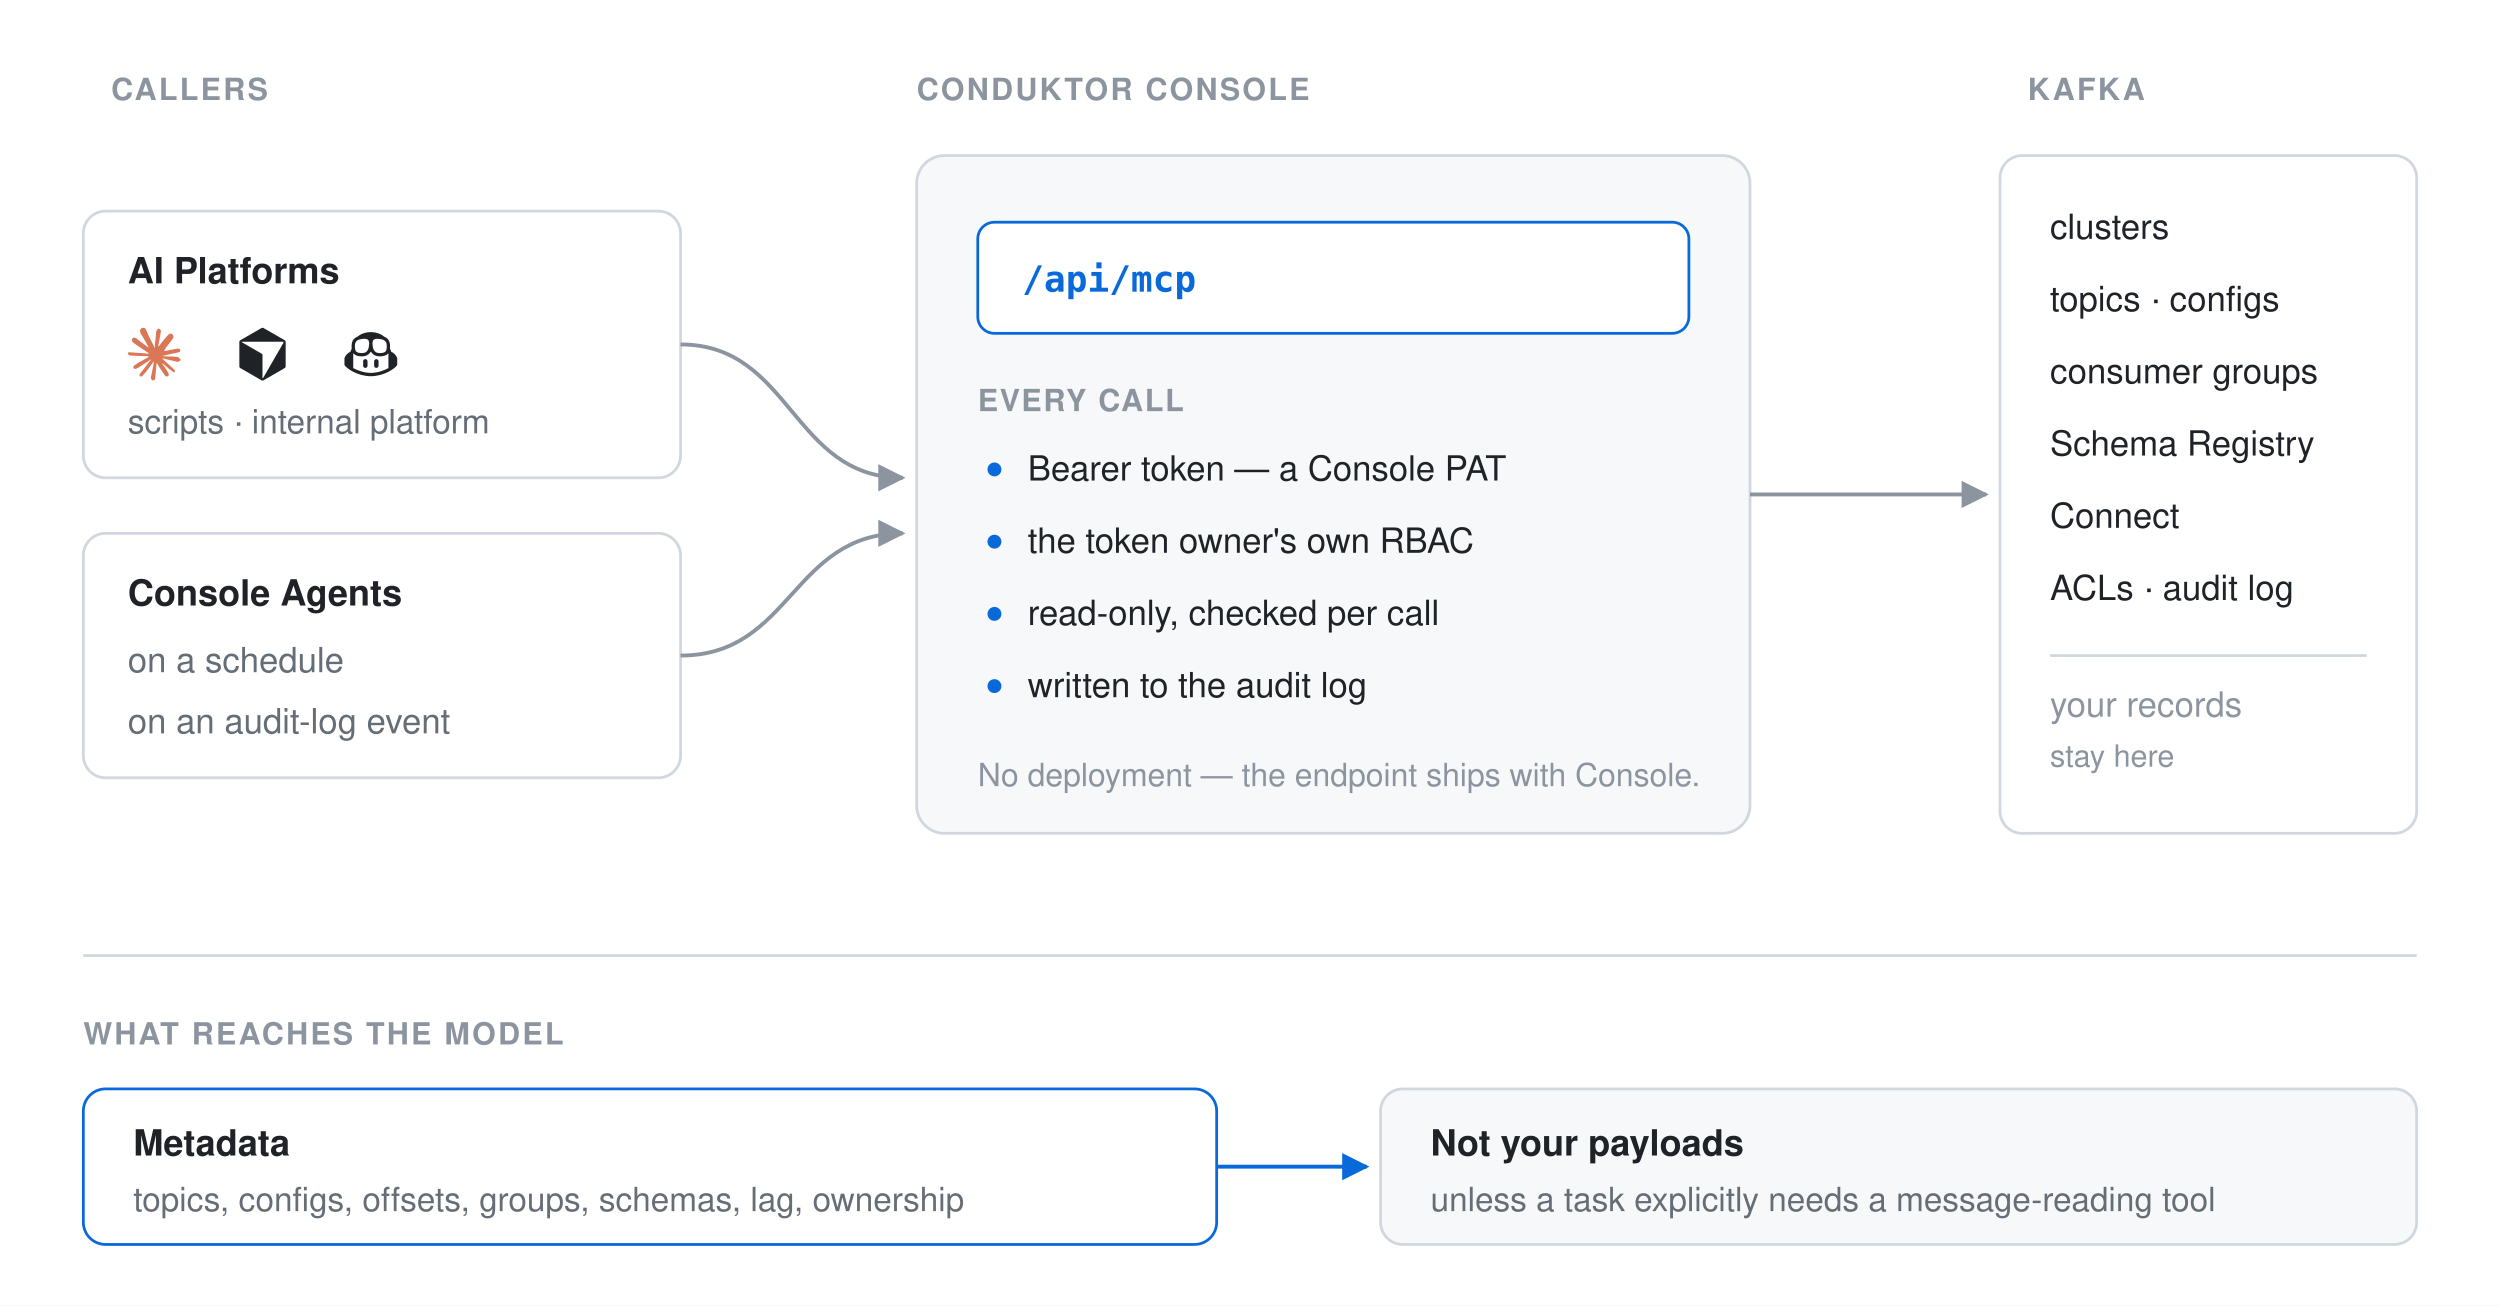
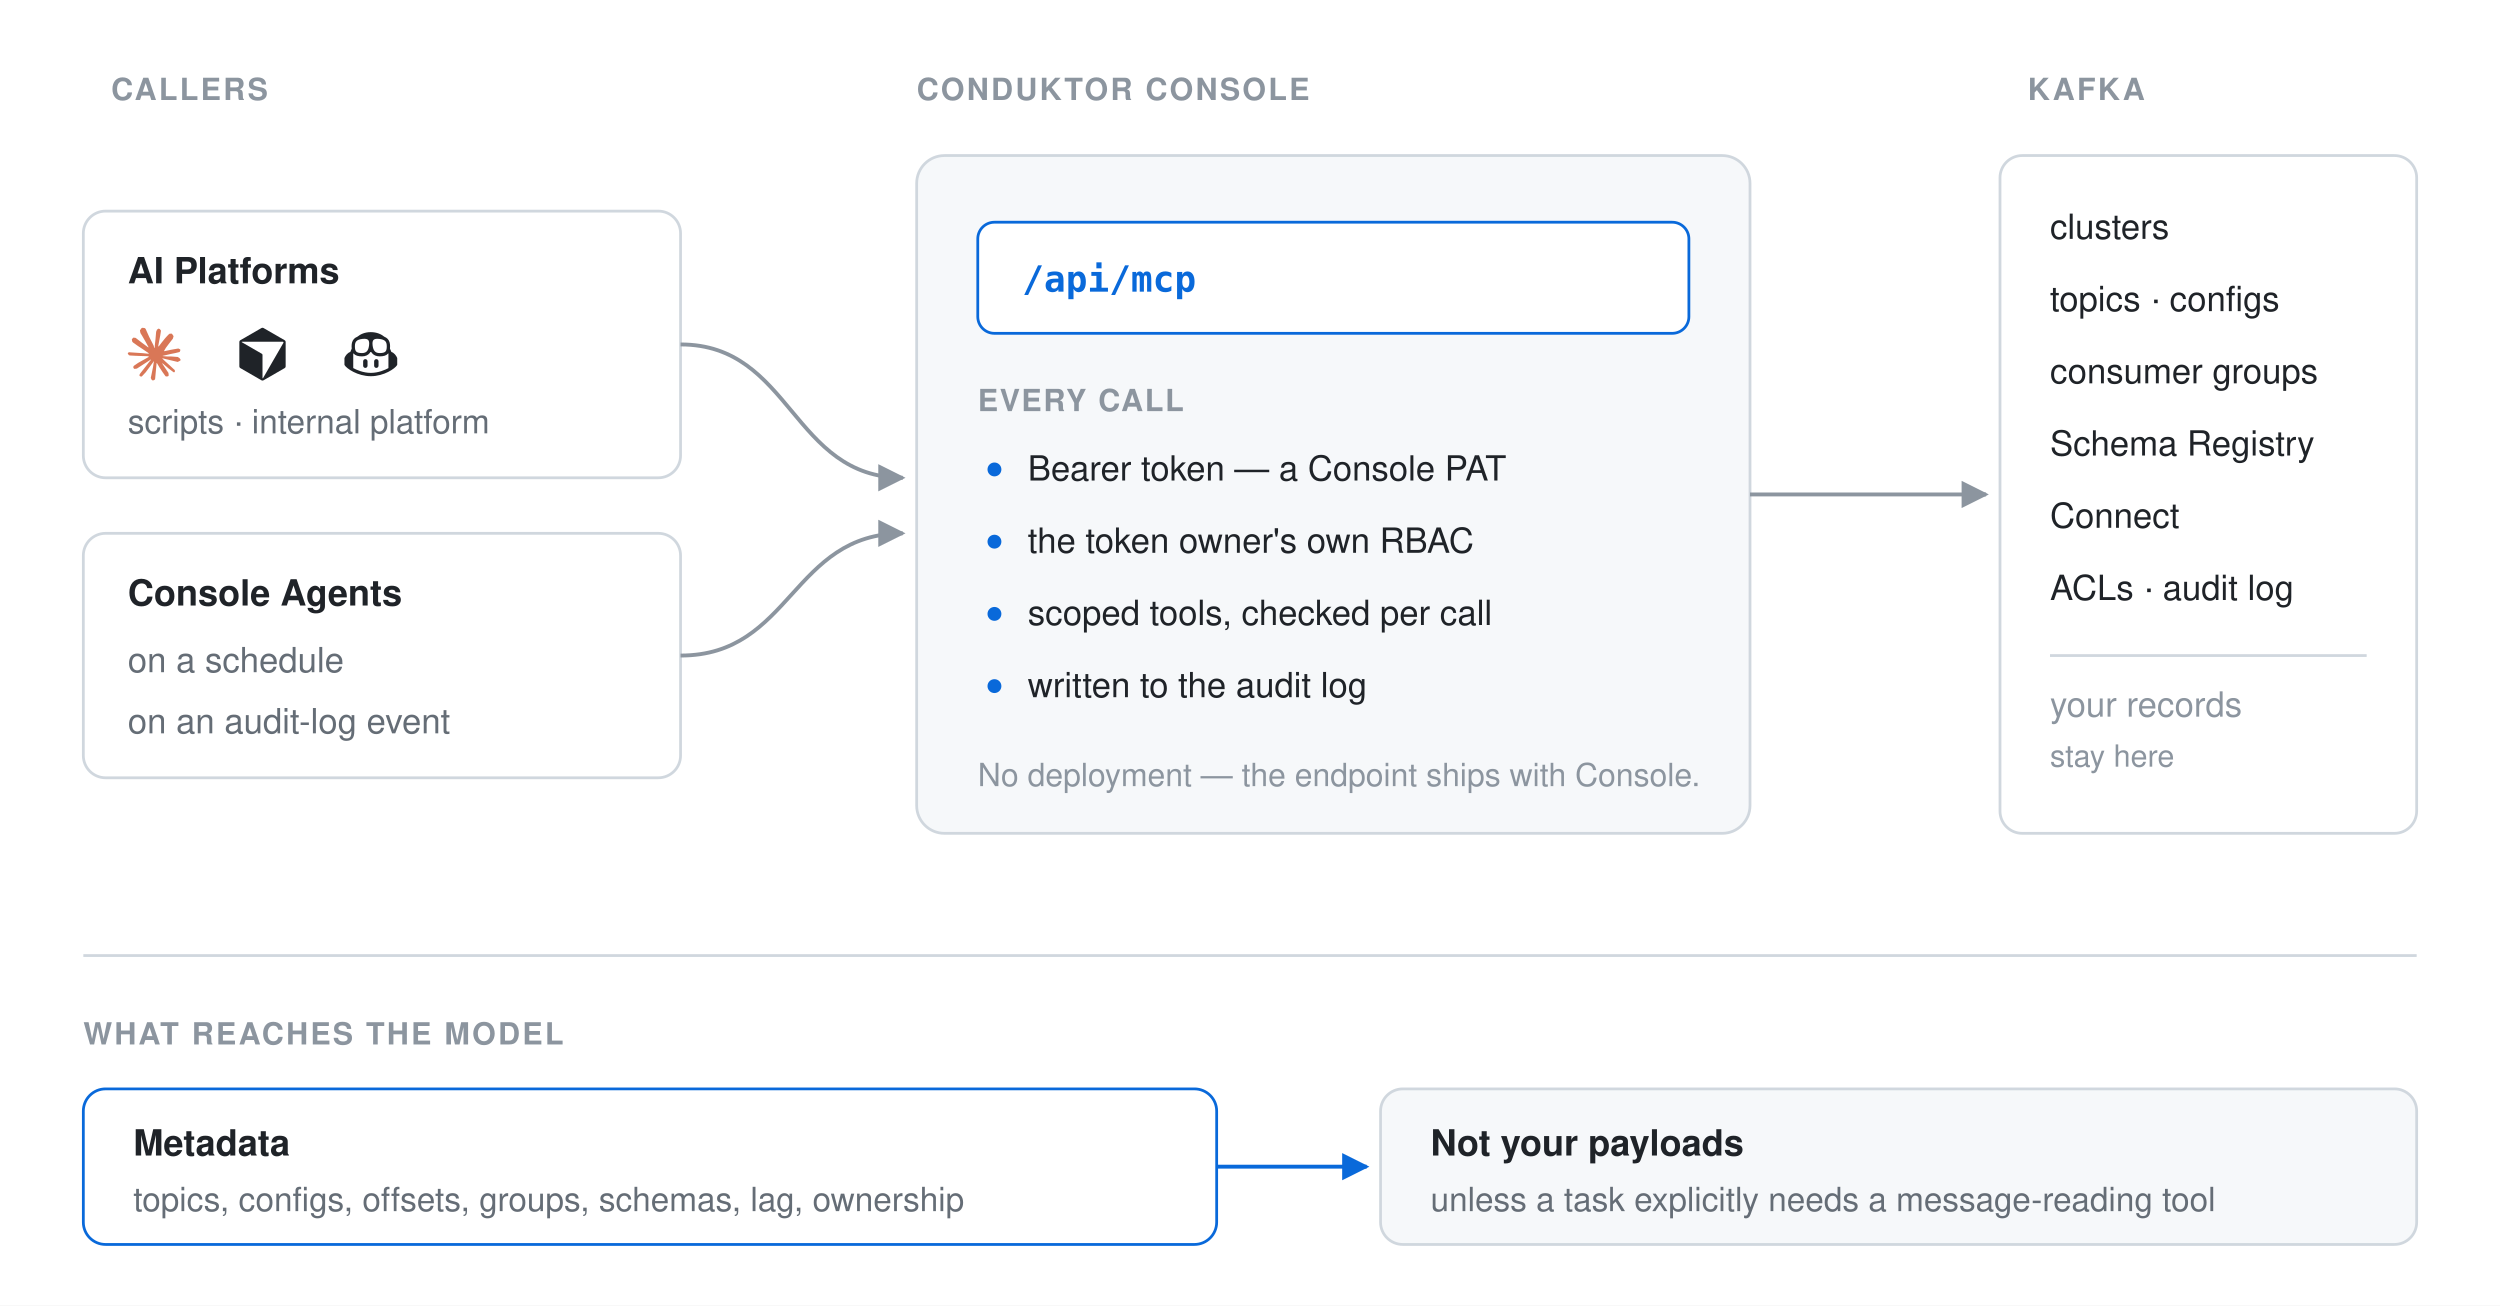
<svg xmlns="http://www.w3.org/2000/svg" viewBox="0 0 900 470" width="900" height="470" font-family="-apple-system, BlinkMacSystemFont, 'Segoe UI', Helvetica, Arial, sans-serif" role="img" aria-label="AI platforms and Console agents both reach Kafka through one Conduktor Console endpoint, under the caller's own RBAC, read-only and audited. Only metadata reaches the model; records stay in Kafka.">
  <rect width="900" height="470" fill="#ffffff" />
  <defs>
    <marker id="a" viewBox="0 0 10 10" refX="9" refY="5" markerWidth="7" markerHeight="7" orient="auto-start-reverse">
      <path d="M0,0 L10,5 L0,10 z" fill="#8c959f" />
    </marker>
    <marker id="aq" viewBox="0 0 10 10" refX="9" refY="5" markerWidth="7" markerHeight="7" orient="auto-start-reverse">
      <path d="M0,0 L10,5 L0,10 z" fill="#0969da" />
    </marker>
  </defs>
  <text x="40" y="36" font-size="11" font-weight="600" fill="#8c959f" letter-spacing="0.8">CALLERS</text>
  <text x="330" y="36" font-size="11" font-weight="600" fill="#8c959f" letter-spacing="0.8">CONDUKTOR CONSOLE</text>
  <text x="730" y="36" font-size="11" font-weight="600" fill="#8c959f" letter-spacing="0.8">KAFKA</text>
  <rect x="30" y="76" width="215" height="96" rx="8" fill="#ffffff" stroke="#d0d7de" />
  <text x="46" y="102" font-size="13" font-weight="600" fill="#1f2328">AI Platforms</text>
  <g transform="translate(46,118) scale(0.7917)">
    <path d="m4.714 15.956 4.717-2.647.079-.231-.079-.128h-.231l-.789-.049-2.696-.073-2.337-.097-2.265-.121-.571-.121-.534-.704.055-.352.48-.322.686.061 1.518.103 2.277.158 1.651.097 2.447.255h.389l.055-.158-.134-.097-.103-.097L6.973 9.836l-2.55-1.688-1.336-.971-.723-.492-.364-.461-.158-1.008.656-.723.88.061.225.061.892.686 1.906 1.475 2.489 1.834.364.303.146-.103.018-.073-.164-.273-1.354-2.447-1.445-2.489-.643-1.032-.17-.619c-.061-.255-.103-.467-.103-.729L6.287.134 6.7 0l.996.134.419.364.619 1.415 1.002 2.228 1.554 3.03.455.898.243.832.091.255h.158v-.146l.128-1.706.237-2.095.231-2.696.079-.759.376-.911.747-.492.583.279.48.686-.067.443-.285 1.852-.559 2.902-.364 1.943h.212l.243-.243.984-1.305 1.651-2.064.729-.82.85-.905.546-.431h1.032l.759 1.129-.34 1.166-1.062 1.348-.88 1.141-1.263 1.7-.789 1.36.073.109.188-.018 2.853-.607 1.542-.279 1.84-.316.832.389.091.395-.328.807-1.967.486-2.307.461-3.436.814-.043.03.049.061 1.548.146.662.036h1.621l3.018.225.789.522.474.638-.079.486-1.214.619-1.639-.389-3.825-.911-1.311-.328h-.182v.109l1.093 1.069 2.003 1.809 2.507 2.331.128.577-.322.455-.34-.049-2.204-1.657-.85-.747-1.925-1.621h-.128v.17l.443.65 2.344 3.521.121 1.081-.17.352-.607.212-.668-.121-1.372-1.925L14.38 17.959l-1.141-1.943-.14.079-.674 7.255-.316.37-.729.279-.607-.461-.322-.747.322-1.475.389-1.925.316-1.53.285-1.9.17-.631-.012-.043-.14.018-1.433 1.967-2.18 2.945-1.724 1.846-.413.164-.716-.37.067-.662.401-.589 2.386-3.036 1.439-1.882.929-1.087-.006-.158h-.055l-6.338 4.116-1.129.146-.486-.455.061-.747.231-.243 1.906-1.311Z" fill="#D97757" />
  </g>
  <g transform="translate(85,118) scale(0.7917)">
    <path d="M11.503.131 1.891 5.678a.84.84 0 0 0-.42.726v11.188c0 .3.162.575.42.724l9.609 5.55a1 1 0 0 0 .998 0l9.61-5.55a.84.84 0 0 0 .42-.724V6.404a.84.84 0 0 0-.42-.726L12.497.131a1.01 1.01 0 0 0-.996 0M2.657 6.338h18.55c.263 0 .43.287.297.515L12.23 22.918c-.062.107-.229.064-.229-.06V12.335a.59.59 0 0 0-.295-.51l-9.11-5.257c-.109-.063-.064-.23.061-.23" fill="#1f2328" />
  </g>
  <g transform="translate(124,118) scale(0.7917)">
    <path d="M23.922 16.997C23.061 18.492 18.063 22.02 12 22.02 5.937 22.02.939 18.492.078 16.997A.641.641 0 0 1 0 16.741v-2.869a.883.883 0 0 1 .053-.22c.372-.935 1.347-2.292 2.605-2.656.167-.429.414-1.055.644-1.517a10.098 10.098 0 0 1-.052-1.086c0-1.331.282-2.499 1.132-3.368.397-.406.89-.717 1.474-.952C7.255 2.937 9.248 1.98 11.978 1.98c2.731 0 4.767.957 6.166 2.093.584.235 1.077.546 1.474.952.85.869 1.132 2.037 1.132 3.368 0 .368-.014.733-.052 1.086.23.462.477 1.088.644 1.517 1.258.364 2.233 1.721 2.605 2.656a.841.841 0 0 1 .053.22v2.869a.641.641 0 0 1-.078.256Zm-11.75-5.992h-.344a4.359 4.359 0 0 1-.355.508c-.77.947-1.918 1.492-3.508 1.492-1.725 0-2.989-.359-3.782-1.259a2.137 2.137 0 0 1-.085-.104L4 11.746v6.585c1.435.779 4.514 2.179 8 2.179 3.486 0 6.565-1.4 8-2.179v-6.585l-.098-.104s-.033.045-.085.104c-.793.9-2.057 1.259-3.782 1.259-1.59 0-2.738-.545-3.508-1.492a4.359 4.359 0 0 1-.355-.508Zm2.328 3.25c.549 0 1 .451 1 1v2c0 .549-.451 1-1 1-.549 0-1-.451-1-1v-2c0-.549.451-1 1-1Zm-5 0c.549 0 1 .451 1 1v2c0 .549-.451 1-1 1-.549 0-1-.451-1-1v-2c0-.549.451-1 1-1Zm3.313-6.185c.136 1.057.403 1.913.878 2.497.442.544 1.134.938 2.344.938 1.573 0 2.292-.337 2.657-.751.384-.435.558-1.15.558-2.361 0-1.14-.243-1.847-.705-2.319-.477-.488-1.319-.862-2.824-1.025-1.487-.161-2.192.138-2.533.529-.269.307-.437.808-.438 1.578v.021c0 .265.021.562.063.893Zm-1.626 0c.042-.331.063-.628.063-.894v-.02c-.001-.77-.169-1.271-.438-1.578-.341-.391-1.046-.69-2.533-.529-1.505.163-2.347.537-2.824 1.025-.462.472-.705 1.179-.705 2.319 0 1.211.175 1.926.558 2.361.365.414 1.084.751 2.657.751 1.21 0 1.902-.394 2.344-.938.475-.584.742-1.44.878-2.497Z" fill="#1f2328" />
  </g>
  <text x="46" y="156" font-size="12" fill="#656d76">scripts · internal platform</text>
  <rect x="30" y="192" width="215" height="88" rx="8" fill="#ffffff" stroke="#d0d7de" />
  <text x="46" y="218" font-size="13" font-weight="600" fill="#1f2328">Console Agents</text>
  <text x="46" y="242" font-size="12.5" fill="#656d76">on a schedule</text>
  <text x="46" y="264" font-size="12.5" fill="#656d76">on an audit-log event</text>
  <path d="M245,124 C285,124 285,172 325,172" fill="none" stroke="#8c959f" stroke-width="1.4" marker-end="url(#a)" />
  <path d="M245,236 C285,236 285,192 325,192" fill="none" stroke="#8c959f" stroke-width="1.4" marker-end="url(#a)" />
  <rect x="330" y="56" width="300" height="244" rx="10" fill="#f6f8fa" stroke="#d0d7de" />
  <rect x="352" y="80" width="256" height="40" rx="6" fill="#ffffff" stroke="#0969da" />
  <text x="368" y="105" font-size="13" font-weight="600" fill="#0969da" font-family="ui-monospace, SFMono-Regular, Menlo, monospace">/api/mcp</text>
  <text x="352" y="148" font-size="11" font-weight="600" fill="#8c959f" letter-spacing="0.6">EVERY CALL</text>
  <g font-size="12.5" fill="#1f2328">
    <circle cx="358" cy="169" r="2.5" fill="#0969da" />
    <text x="370" y="173">Bearer token — a Console PAT</text>
    <circle cx="358" cy="195" r="2.5" fill="#0969da" />
    <text x="370" y="199">the token owner's own RBAC</text>
    <circle cx="358" cy="221" r="2.5" fill="#0969da" />
-     <text x="370" y="225">read-only, checked per call</text>
+     <text x="370" y="225">scoped tools, checked per call</text>
    <circle cx="358" cy="247" r="2.5" fill="#0969da" />
    <text x="370" y="251">written to the audit log</text>
  </g>
  <text x="352" y="283" font-size="11.5" fill="#8c959f">No deployment — the endpoint ships with Console.</text>
  <path d="M630,178 L715,178" fill="none" stroke="#8c959f" stroke-width="1.4" marker-end="url(#a)" />
  <rect x="720" y="56" width="150" height="244" rx="8" fill="#ffffff" stroke="#d0d7de" />
  <text x="738" y="86" font-size="12.5" fill="#1f2328">clusters</text>
  <text x="738" y="112" font-size="12.5" fill="#1f2328">topics · configs</text>
  <text x="738" y="138" font-size="12.5" fill="#1f2328">consumer groups</text>
  <text x="738" y="164" font-size="12.5" fill="#1f2328">Schema Registry</text>
  <text x="738" y="190" font-size="12.5" fill="#1f2328">Connect</text>
  <text x="738" y="216" font-size="12.5" fill="#1f2328">ACLs · audit log</text>
  <line x1="738" y1="236" x2="852" y2="236" stroke="#d0d7de" />
  <text x="738" y="258" font-size="12.5" fill="#8c959f">your records</text>
  <text x="738" y="276" font-size="11" fill="#8c959f">stay here</text>
  <line x1="30" y1="344" x2="870" y2="344" stroke="#d0d7de" />
  <text x="30" y="376" font-size="11" font-weight="600" fill="#8c959f" letter-spacing="0.8">WHAT REACHES THE MODEL</text>
  <rect x="30" y="392" width="408" height="56" rx="8" fill="#ffffff" stroke="#0969da" />
  <text x="48" y="416" font-size="13" font-weight="600" fill="#1f2328">Metadata</text>
  <text x="48" y="436" font-size="12" fill="#656d76">topics, configs, offsets, groups, schemas, lag, ownership</text>
  <path d="M438,420 L492,420" fill="none" stroke="#0969da" stroke-width="1.4" marker-end="url(#aq)" />
  <rect x="497" y="392" width="373" height="56" rx="8" fill="#f6f8fa" stroke="#d0d7de" />
  <text x="515" y="416" font-size="13" font-weight="600" fill="#1f2328">Not your payloads</text>
  <text x="515" y="436" font-size="12" fill="#656d76">unless a task explicitly needs a message-reading tool</text>
</svg>
